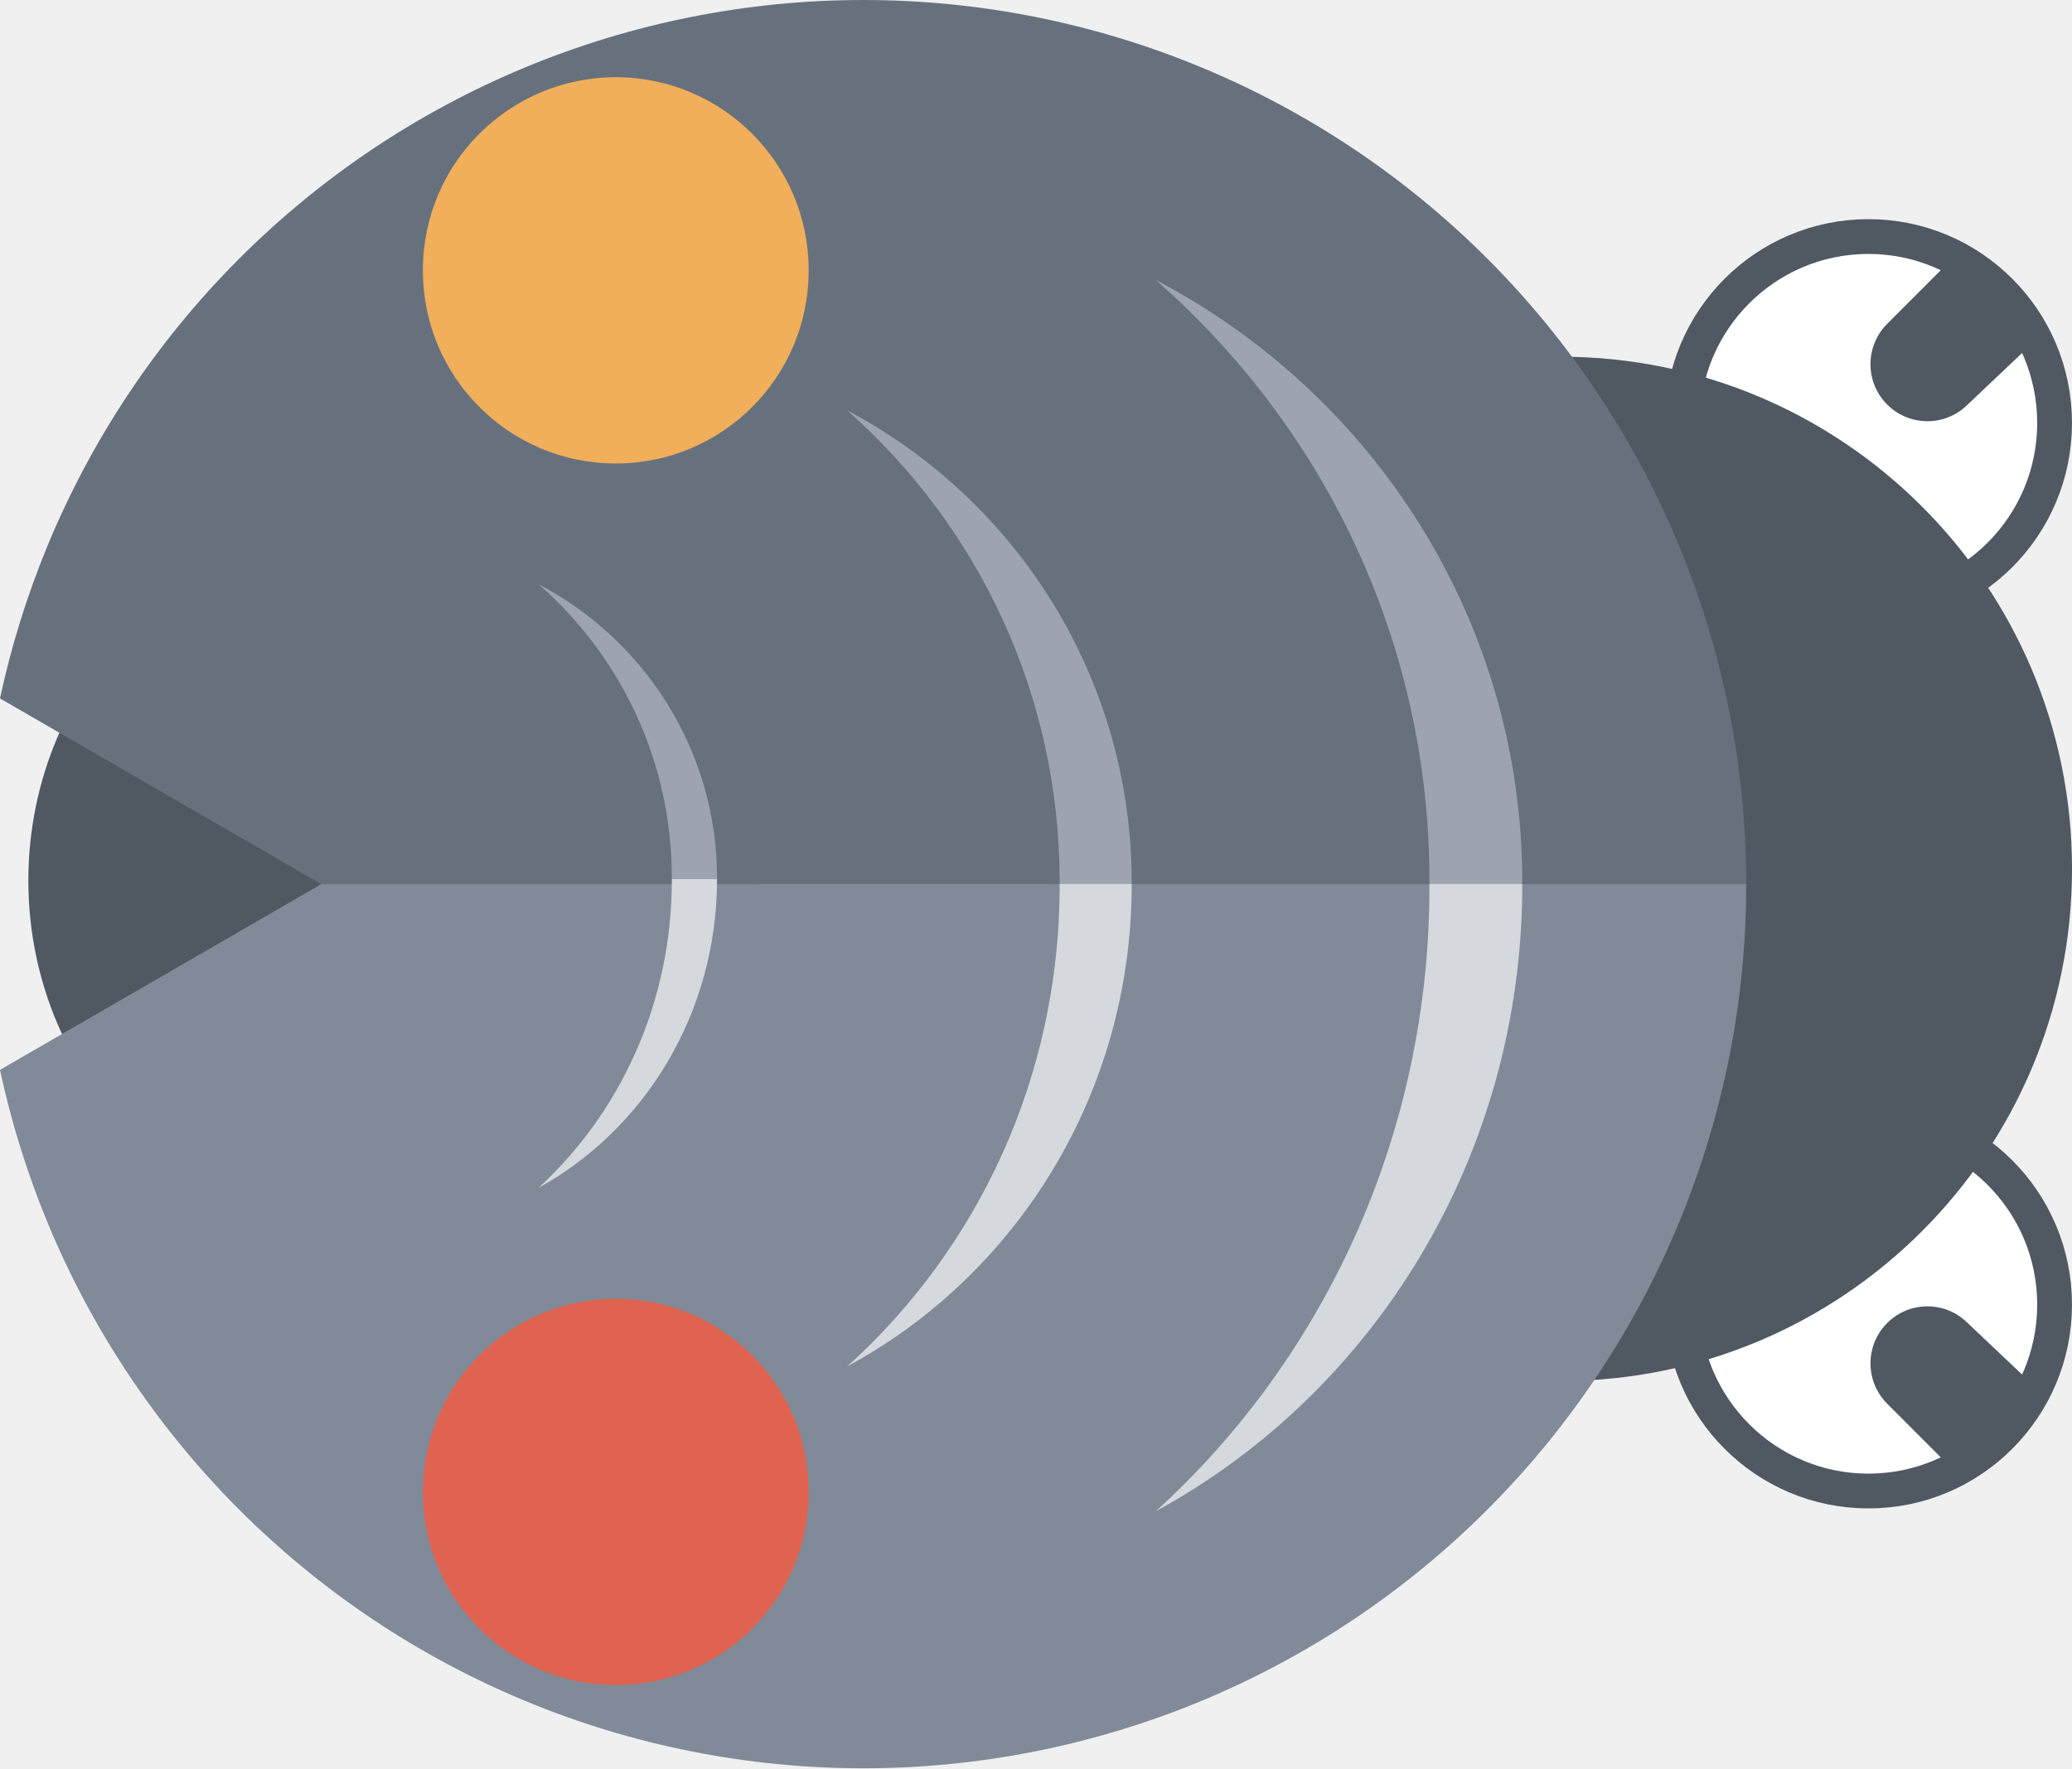
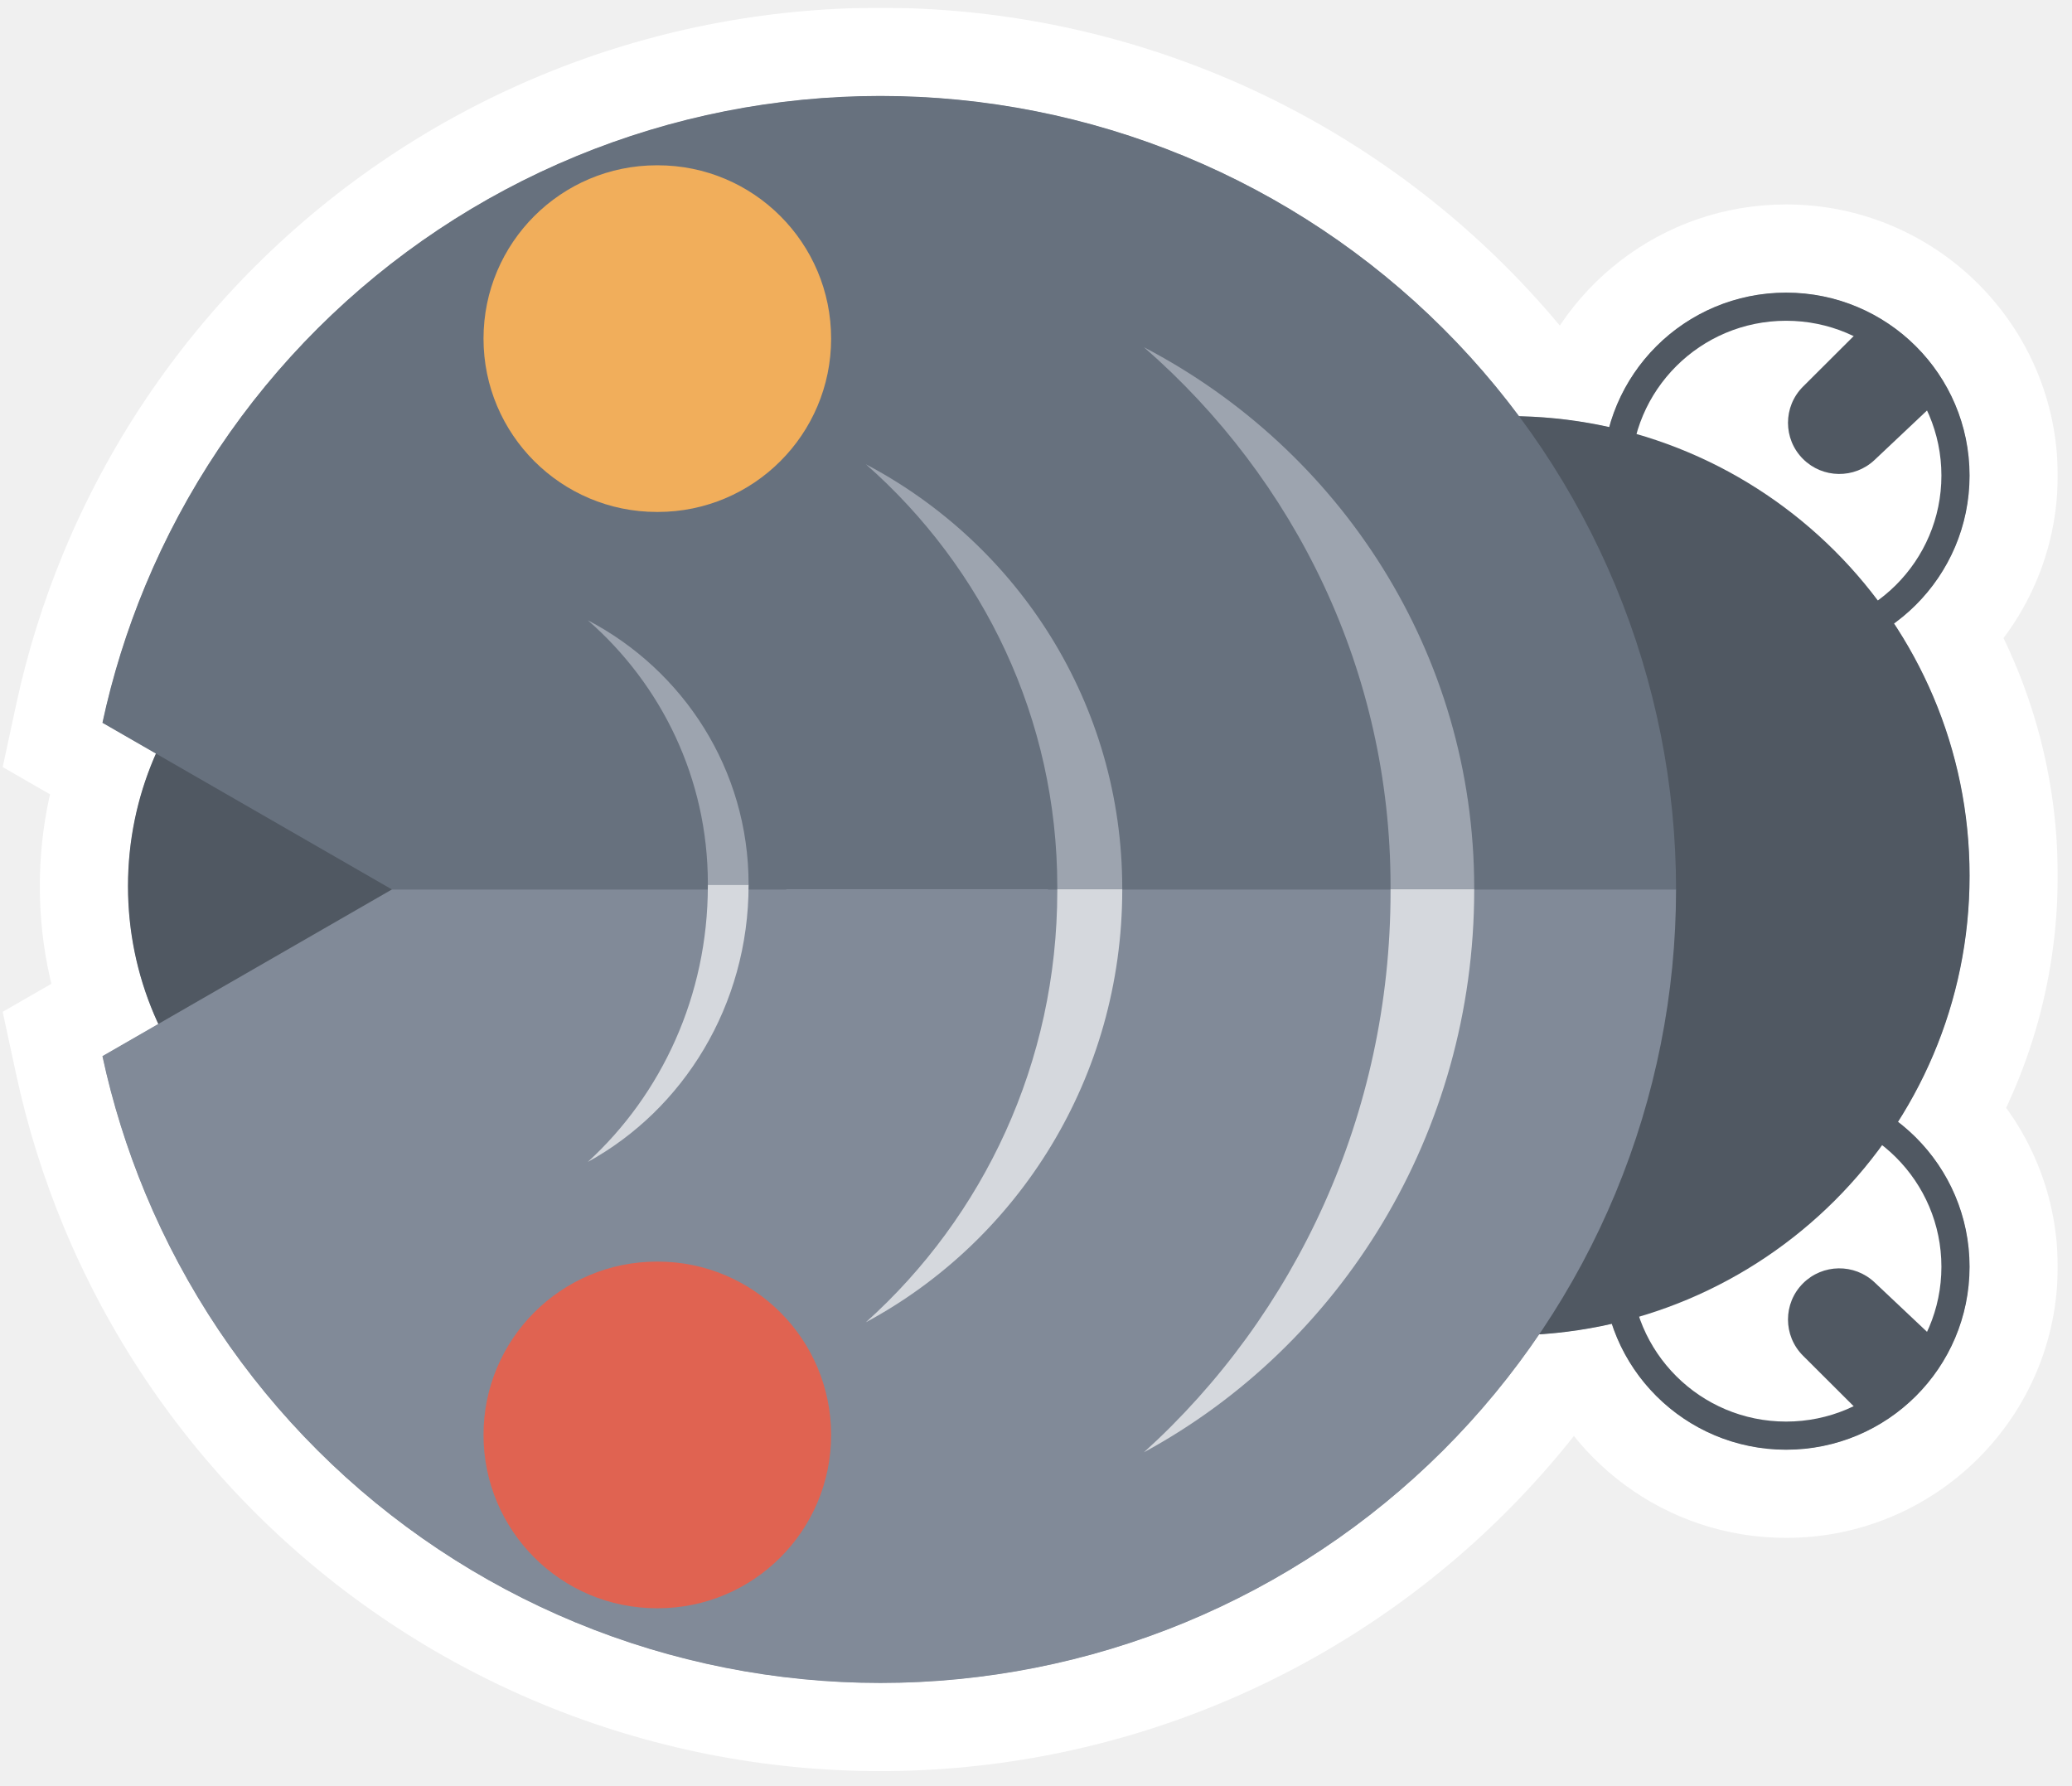
- <svg xmlns="http://www.w3.org/2000/svg" width="82" height="70" viewBox="0 0 82 70" fill="none">
-   <ellipse cx="15.579" cy="34.855" rx="14.48" ry="14.457" transform="rotate(90 15.5787 34.8554)" fill="#505862" />
-   <path d="M73.944 59.024C69.876 59.024 66.576 55.72 66.576 51.643C66.576 47.566 69.876 44.263 73.944 44.263C78.012 44.263 81.311 47.566 81.311 51.643C81.311 55.72 78.012 59.024 73.944 59.024Z" fill="white" stroke="#505862" stroke-width="1.377" />
-   <path d="M74.685 52.374C75.548 51.51 76.941 51.491 77.827 52.331L80.79 55.138C80.79 55.138 79.945 56.326 79.309 57.004C78.705 57.648 77.64 58.526 77.64 58.526L74.685 55.566C73.805 54.685 73.805 53.256 74.685 52.374V52.374Z" fill="#505862" />
-   <path d="M73.944 9.364C69.876 9.364 66.576 12.667 66.576 16.744C66.576 20.821 69.876 24.125 73.944 24.125C78.012 24.125 81.311 20.821 81.311 16.744C81.311 12.667 78.012 9.364 73.944 9.364Z" fill="white" stroke="#505862" stroke-width="1.377" />
-   <path d="M74.685 16.013C75.548 16.877 76.941 16.897 77.827 16.057L80.79 13.249C80.79 13.249 79.945 12.062 79.309 11.383C78.705 10.74 77.64 9.862 77.64 9.862L74.685 12.821C73.805 13.703 73.805 15.132 74.685 16.013V16.013Z" fill="#505862" />
-   <ellipse cx="61.758" cy="34.395" rx="20.274" ry="20.242" transform="rotate(90 61.7583 34.3952)" fill="#505862" />
-   <path fill-rule="evenodd" clip-rule="evenodd" d="M66.449 21.606C68.206 25.852 69.109 30.404 69.109 35L34.165 35L12.714 35L12.714 35L-1.64673e-05 27.648C0.442 25.586 1.071 23.564 1.88 21.606C3.636 17.36 6.21 13.501 9.455 10.251C12.7 7.001 16.552 4.423 20.792 2.664C25.032 0.905 29.576 -1.72807e-06 34.165 -1.52748e-06C38.754 -1.32688e-06 43.298 0.905 47.538 2.664C51.777 4.423 55.629 7.001 58.874 10.251C62.119 13.501 64.693 17.36 66.449 21.606Z" fill="#67717E" />
-   <path fill-rule="evenodd" clip-rule="evenodd" d="M12.715 35L-1.55802e-05 42.352C0.442 44.414 1.071 46.436 1.88 48.394C3.636 52.64 6.21 56.499 9.455 59.749C12.7 62.999 16.552 65.577 20.792 67.336C25.032 69.095 29.576 70 34.165 70C38.754 70 43.298 69.095 47.538 67.336C51.777 65.577 55.629 62.999 58.874 59.749C62.119 56.499 64.693 52.64 66.449 48.394C68.206 44.147 69.109 39.596 69.109 35L34.165 35L12.715 35Z" fill="#818A98" />
-   <path d="M56.571 34.977C56.571 35.017 56.571 35.057 56.571 35.097C56.571 44.945 52.383 53.785 45.742 59.824C54.367 55.124 60.245 45.781 60.245 35.021C60.245 35.006 60.245 34.992 60.245 34.977L56.571 34.977Z" fill="#D5D8DD" />
-   <path d="M41.936 34.977C41.936 35.008 41.936 35.038 41.936 35.069C41.936 42.645 38.684 49.444 33.529 54.09C40.225 50.475 44.788 43.288 44.788 35.011C44.788 35 44.788 34.988 44.788 34.977L41.936 34.977Z" fill="#D5D8DD" />
-   <path d="M26.588 34.786C26.588 34.806 26.588 34.826 26.588 34.845C26.588 39.694 24.549 44.045 21.316 47.019C25.515 44.705 28.377 40.105 28.377 34.808C28.377 34.801 28.377 34.794 28.377 34.786L26.588 34.786Z" fill="#D5D8DD" />
-   <path d="M56.571 34.977C56.571 34.939 56.571 34.9 56.571 34.862C56.571 25.392 52.383 16.893 45.742 11.085C54.367 15.605 60.245 24.589 60.245 34.935C60.245 34.949 60.245 34.963 60.245 34.977L56.571 34.977Z" fill="#9DA4AF" />
-   <path d="M41.936 34.977C41.936 34.947 41.936 34.917 41.936 34.887C41.936 27.463 38.684 20.799 33.529 16.246C40.225 19.789 44.788 26.833 44.788 34.944C44.788 34.955 44.788 34.966 44.788 34.977L41.936 34.977Z" fill="#9DA4AF" />
-   <path d="M26.588 34.786C26.588 34.767 26.588 34.749 26.588 34.73C26.588 30.109 24.549 25.961 21.316 23.127C25.515 25.332 28.377 29.717 28.377 34.766C28.377 34.773 28.377 34.779 28.377 34.786L26.588 34.786Z" fill="#9DA4AF" />
-   <rect x="32.002" y="51.415" width="15.291" height="15.266" rx="7.633" transform="rotate(90 32.0024 51.4149)" fill="#E06351" />
-   <rect x="32.002" y="3.058" width="15.291" height="15.266" rx="7.633" transform="rotate(90 32.0024 3.0578)" fill="#F1AE5B" />
+ <svg xmlns="http://www.w3.org/2000/svg" width="94" height="81" viewBox="0 0 94 81" fill="none">
+   <mask id="path-1-outside-1_3298_11993" maskUnits="userSpaceOnUse" x="-0.647" y="0.353" width="94" height="80" fill="black">
+     <rect fill="white" x="-0.647" y="0.353" width="94" height="80" />
+     <path fill-rule="evenodd" clip-rule="evenodd" d="M73.004 19.375C73.971 15.859 77.198 13.275 81.031 13.275C85.627 13.275 89.353 16.991 89.353 21.575C89.353 24.334 88.003 26.778 85.927 28.288C88.093 31.573 89.353 35.505 89.353 39.73C89.353 43.837 88.163 47.667 86.107 50.894C88.081 52.412 89.353 54.794 89.353 57.472C89.353 62.056 85.627 65.771 81.031 65.771C77.341 65.771 74.212 63.376 73.121 60.06C72.052 60.303 70.953 60.465 69.828 60.538C68.547 62.425 67.087 64.19 65.464 65.809C62.112 69.152 58.133 71.803 53.753 73.613C49.373 75.422 44.679 76.353 39.939 76.353C35.199 76.353 30.505 75.422 26.125 73.613C21.746 71.803 17.766 69.152 14.414 65.809C11.062 62.466 8.403 58.497 6.589 54.13C5.753 52.116 5.104 50.036 4.647 47.916L7.181 46.456C6.299 44.555 5.806 42.437 5.806 40.204C5.806 38.063 6.259 36.028 7.074 34.188L4.648 32.791C5.104 30.67 5.754 28.59 6.59 26.576C8.404 22.209 11.063 18.24 14.415 14.897C17.767 11.554 21.746 8.902 26.126 7.093C30.505 5.284 35.199 4.353 39.94 4.353C44.68 4.353 49.374 5.284 53.754 7.093C58.133 8.902 62.112 11.554 65.464 14.897C66.713 16.143 67.866 17.475 68.915 18.883C70.316 18.913 71.684 19.082 73.004 19.375ZM35.674 40.353L39.939 40.353L47.543 40.353L39.94 40.353L35.674 40.353Z" />
+   </mask>
+   <path fill-rule="evenodd" clip-rule="evenodd" d="M73.004 19.375C73.971 15.859 77.198 13.275 81.031 13.275C85.627 13.275 89.353 16.991 89.353 21.575C89.353 24.334 88.003 26.778 85.927 28.288C88.093 31.573 89.353 35.505 89.353 39.73C89.353 43.837 88.163 47.667 86.107 50.894C88.081 52.412 89.353 54.794 89.353 57.472C89.353 62.056 85.627 65.771 81.031 65.771C77.341 65.771 74.212 63.376 73.121 60.06C72.052 60.303 70.953 60.465 69.828 60.538C68.547 62.425 67.087 64.19 65.464 65.809C62.112 69.152 58.133 71.803 53.753 73.613C49.373 75.422 44.679 76.353 39.939 76.353C35.199 76.353 30.505 75.422 26.125 73.613C21.746 71.803 17.766 69.152 14.414 65.809C11.062 62.466 8.403 58.497 6.589 54.13C5.753 52.116 5.104 50.036 4.647 47.916L7.181 46.456C6.299 44.555 5.806 42.437 5.806 40.204C5.806 38.063 6.259 36.028 7.074 34.188L4.648 32.791C5.104 30.67 5.754 28.59 6.59 26.576C8.404 22.209 11.063 18.24 14.415 14.897C17.767 11.554 21.746 8.902 26.126 7.093C30.505 5.284 35.199 4.353 39.94 4.353C44.68 4.353 49.374 5.284 53.754 7.093C58.133 8.902 62.112 11.554 65.464 14.897C66.713 16.143 67.866 17.475 68.915 18.883C70.316 18.913 71.684 19.082 73.004 19.375ZM35.674 40.353L39.939 40.353L47.543 40.353L39.94 40.353L35.674 40.353Z" fill="#9DA4AF" />
+   <path d="M73.004 19.375L72.138 23.28L75.852 24.104L76.861 20.435L73.004 19.375ZM85.927 28.288L83.575 25.052L80.483 27.299L82.587 30.489L85.927 28.288ZM86.107 50.894L82.733 48.746L80.767 51.834L83.669 54.066L86.107 50.894ZM73.121 60.06L76.921 58.81L75.784 55.35L72.232 56.16L73.121 60.06ZM69.828 60.538L69.568 56.547L67.617 56.674L66.519 58.291L69.828 60.538ZM65.464 65.809L68.288 68.641L65.464 65.809ZM53.753 73.613L52.226 69.916L52.226 69.916L53.753 73.613ZM26.125 73.613L27.652 69.916L27.652 69.916L26.125 73.613ZM14.414 65.809L11.59 68.641L14.414 65.809ZM6.589 54.13L2.895 55.664L6.589 54.13ZM4.647 47.916L2.651 44.449L0.122 45.905L0.737 48.758L4.647 47.916ZM7.181 46.456L9.177 49.923L12.352 48.094L10.809 44.771L7.181 46.456ZM7.074 34.188L10.731 35.809L12.19 32.518L9.07 30.721L7.074 34.188ZM4.648 32.791L0.737 31.948L0.123 34.801L2.652 36.257L4.648 32.791ZM6.59 26.576L10.284 28.111L10.284 28.111L6.59 26.576ZM14.415 14.897L17.239 17.729L17.239 17.729L14.415 14.897ZM26.126 7.093L24.599 3.396L24.599 3.396L26.126 7.093ZM53.754 7.093L52.226 10.79L53.754 7.093ZM65.464 14.897L68.289 12.065L68.289 12.065L65.464 14.897ZM68.915 18.883L65.707 21.272L66.874 22.838L68.826 22.882L68.915 18.883ZM39.939 40.353L39.939 44.353L39.939 44.353L39.939 40.353ZM81.031 9.275C75.358 9.275 70.581 13.101 69.147 18.314L76.861 20.435C77.361 18.617 79.039 17.275 81.031 17.275L81.031 9.275ZM93.353 21.575C93.353 14.772 87.826 9.275 81.031 9.275L81.031 17.275C83.428 17.275 85.353 19.211 85.353 21.575L93.353 21.575ZM88.278 31.523C91.344 29.296 93.353 25.671 93.353 21.575L85.353 21.575C85.353 22.997 84.663 24.261 83.575 25.052L88.278 31.523ZM93.353 39.73C93.353 34.697 91.849 30.003 89.266 26.085L82.587 30.489C84.336 33.142 85.353 36.312 85.353 39.73L93.353 39.73ZM89.481 53.043C91.933 49.193 93.353 44.621 93.353 39.73L85.353 39.73C85.353 43.053 84.392 46.141 82.733 48.746L89.481 53.043ZM93.353 57.472C93.353 53.496 91.46 49.964 88.545 47.723L83.669 54.066C84.703 54.86 85.353 56.091 85.353 57.472L93.353 57.472ZM81.031 69.771C87.826 69.771 93.353 64.275 93.353 57.472L85.353 57.472C85.353 59.836 83.428 61.771 81.031 61.771L81.031 69.771ZM69.321 61.309C70.937 66.224 75.568 69.771 81.031 69.771L81.031 61.771C79.114 61.771 77.486 60.529 76.921 58.81L69.321 61.309ZM70.089 64.53C71.426 64.443 72.736 64.25 74.01 63.96L72.232 56.16C71.369 56.356 70.479 56.487 69.568 56.547L70.089 64.53ZM68.288 68.641C70.092 66.843 71.714 64.881 73.138 62.785L66.519 58.291C65.381 59.968 64.082 61.538 62.639 62.977L68.288 68.641ZM55.28 77.31C60.144 75.3 64.565 72.355 68.288 68.641L62.639 62.977C59.659 65.948 56.121 68.307 52.226 69.916L55.28 77.31ZM39.939 80.353C45.203 80.353 50.416 79.319 55.28 77.31L52.226 69.916C48.331 71.525 44.156 72.353 39.939 72.353L39.939 80.353ZM24.598 77.31C29.462 79.319 34.675 80.353 39.939 80.353L39.939 72.353C35.722 72.353 31.547 71.525 27.652 69.916L24.598 77.31ZM11.59 68.641C15.314 72.355 19.734 75.3 24.598 77.31L27.652 69.916C23.757 68.307 20.219 65.948 17.239 62.977L11.59 68.641ZM2.895 55.664C4.911 60.518 7.866 64.927 11.59 68.641L17.239 62.977C14.259 60.005 11.896 56.477 10.283 52.595L2.895 55.664ZM0.737 48.758C1.245 51.115 1.966 53.426 2.895 55.664L10.283 52.595C9.54 50.806 8.963 48.957 8.557 47.073L0.737 48.758ZM5.186 42.99L2.651 44.449L6.643 51.382L9.177 49.923L5.186 42.99ZM1.806 40.204C1.806 43.031 2.431 45.723 3.554 48.141L10.809 44.771C10.166 43.387 9.806 41.843 9.806 40.204L1.806 40.204ZM3.417 32.567C2.38 34.907 1.806 37.494 1.806 40.204L9.806 40.204C9.806 38.632 10.137 37.148 10.731 35.809L3.417 32.567ZM2.652 36.257L5.078 37.654L9.07 30.721L6.643 29.324L2.652 36.257ZM2.896 25.042C1.966 27.28 1.245 29.591 0.737 31.948L8.558 33.633C8.964 31.749 9.541 29.9 10.284 28.111L2.896 25.042ZM11.59 12.065C7.866 15.779 4.912 20.188 2.896 25.042L10.284 28.111C11.896 24.229 14.259 20.701 17.239 17.729L11.59 12.065ZM24.599 3.396C19.734 5.406 15.314 8.351 11.59 12.065L17.239 17.729C20.219 14.757 23.758 12.399 27.653 10.79L24.599 3.396ZM39.94 0.353C34.675 0.353 29.462 1.387 24.599 3.396L27.653 10.79C31.548 9.181 35.723 8.353 39.94 8.353L39.94 0.353ZM55.281 3.396C50.417 1.387 45.204 0.353 39.94 0.353L39.94 8.353C44.156 8.353 48.331 9.181 52.226 10.79L55.281 3.396ZM68.289 12.065C64.565 8.351 60.145 5.406 55.281 3.396L52.226 10.79C56.121 12.399 59.66 14.757 62.64 17.729L68.289 12.065ZM72.122 16.493C70.957 14.929 69.677 13.449 68.289 12.065L62.64 17.729C63.75 18.837 64.775 20.021 65.707 21.272L72.122 16.493ZM73.871 15.47C72.296 15.12 70.668 14.92 69.003 14.883L68.826 22.882C69.965 22.907 71.071 23.043 72.138 23.28L73.871 15.47ZM39.939 36.353L35.674 36.353L35.674 44.353L39.939 44.353L39.939 36.353ZM47.543 36.353L39.939 36.353L39.939 44.353L47.543 44.353L47.543 36.353ZM39.94 44.353L47.543 44.353L47.543 36.353L39.94 36.353L39.94 44.353ZM35.674 44.353L39.94 44.353L39.94 36.353L35.674 36.353L35.674 44.353Z" fill="white" mask="url(#path-1-outside-1_3298_11993)" />
+   <ellipse cx="20.74" cy="40.204" rx="14.894" ry="14.934" transform="rotate(90 20.7403 40.2039)" fill="#505862" />
+   <path d="M81.031 65.133C76.786 65.133 73.347 61.701 73.347 57.472C73.347 53.242 76.786 49.811 81.031 49.811C85.276 49.811 88.714 53.242 88.714 57.472C88.714 61.701 85.276 65.133 81.031 65.133Z" fill="white" stroke="#505862" stroke-width="1.277" />
+   <path d="M81.797 58.223C82.688 57.334 84.127 57.314 85.043 58.178L88.104 61.066C88.104 61.066 87.231 62.287 86.573 62.985C85.95 63.647 84.849 64.55 84.849 64.55L81.797 61.506C80.888 60.599 80.888 59.129 81.797 58.223V58.223Z" fill="#505862" />
+   <path d="M81.031 13.914C76.786 13.914 73.347 17.346 73.347 21.575C73.347 25.805 76.786 29.236 81.031 29.236C85.276 29.236 88.714 25.805 88.714 21.575C88.714 17.346 85.276 13.914 81.031 13.914Z" fill="white" stroke="#505862" stroke-width="1.277" />
+   <path d="M81.797 20.823C82.688 21.712 84.127 21.732 85.043 20.868L88.104 17.98C88.104 17.98 87.231 16.759 86.573 16.061C85.95 15.399 84.849 14.496 84.849 14.496L81.797 17.54C80.888 18.447 80.888 19.917 81.797 20.823V20.823Z" fill="#505862" />
+   <ellipse cx="68.444" cy="39.73" rx="20.853" ry="20.91" transform="rotate(90 68.4435 39.7304)" fill="#505862" />
+   <path fill-rule="evenodd" clip-rule="evenodd" d="M73.289 26.576C75.103 30.944 76.037 35.625 76.037 40.353L39.94 40.353L17.78 40.353L17.781 40.353L4.648 32.791C5.104 30.67 5.754 28.59 6.59 26.576C8.404 22.209 11.063 18.24 14.415 14.897C17.767 11.554 21.746 8.902 26.126 7.093C30.505 5.284 35.199 4.353 39.94 4.353C44.68 4.353 49.374 5.284 53.754 7.093C58.133 8.902 62.112 11.554 65.464 14.897C68.816 18.24 71.475 22.209 73.289 26.576Z" fill="#67717E" />
+   <path fill-rule="evenodd" clip-rule="evenodd" d="M17.781 40.353L4.647 47.916C5.104 50.036 5.753 52.116 6.589 54.13C8.403 58.497 11.062 62.466 14.414 65.809C17.766 69.152 21.746 71.803 26.125 73.613C30.505 75.422 35.199 76.353 39.939 76.353C44.679 76.353 49.373 75.422 53.753 73.613C58.133 71.803 62.112 69.152 65.464 65.809C68.816 62.466 71.475 58.497 73.289 54.13C75.103 49.762 76.037 45.081 76.037 40.353L39.939 40.353L17.781 40.353Z" fill="#818A98" />
+   <path d="M63.085 40.329C63.085 40.37 63.085 40.411 63.085 40.453C63.085 50.582 58.758 59.674 51.899 65.886C60.809 61.052 66.88 51.441 66.88 40.375C66.88 40.36 66.88 40.344 66.88 40.329L63.085 40.329Z" fill="#D5D8DD" />
+   <path d="M47.966 40.329C47.966 40.361 47.966 40.393 47.966 40.424C47.966 48.216 44.607 55.21 39.282 59.989C46.199 56.27 50.913 48.877 50.913 40.364C50.913 40.353 50.913 40.341 50.913 40.329L47.966 40.329Z" fill="#D5D8DD" />
+   <path d="M32.113 40.133C32.113 40.153 32.113 40.173 32.113 40.193C32.113 45.18 30.007 49.656 26.667 52.715C31.005 50.335 33.961 45.603 33.961 40.155C33.961 40.147 33.961 40.14 33.961 40.133L32.113 40.133Z" fill="#D5D8DD" />
+   <path d="M63.085 40.329C63.085 40.29 63.085 40.25 63.085 40.211C63.085 30.471 58.758 21.729 51.899 15.755C60.809 20.404 66.88 29.645 66.88 40.286C66.88 40.3 66.88 40.315 66.88 40.329L63.085 40.329Z" fill="#9DA4AF" />
+   <path d="M47.966 40.329C47.966 40.298 47.966 40.267 47.966 40.236C47.966 32.6 44.607 25.746 39.282 21.063C46.199 24.707 50.913 31.953 50.913 40.295C50.913 40.307 50.913 40.318 50.913 40.329L47.966 40.329Z" fill="#9DA4AF" />
+   <path d="M32.113 40.133C32.113 40.113 32.113 40.094 32.113 40.075C32.113 35.322 30.007 31.055 26.667 28.14C31.005 30.409 33.961 34.918 33.961 40.111C33.961 40.118 33.961 40.125 33.961 40.133L32.113 40.133Z" fill="#9DA4AF" />
+   <rect x="37.706" y="57.237" width="15.727" height="15.77" rx="7.864" transform="rotate(90 37.7056 57.2367)" fill="#E06351" />
+   <rect x="37.706" y="7.499" width="15.727" height="15.77" rx="7.864" transform="rotate(90 37.7056 7.49884)" fill="#F1AE5B" />
</svg>
